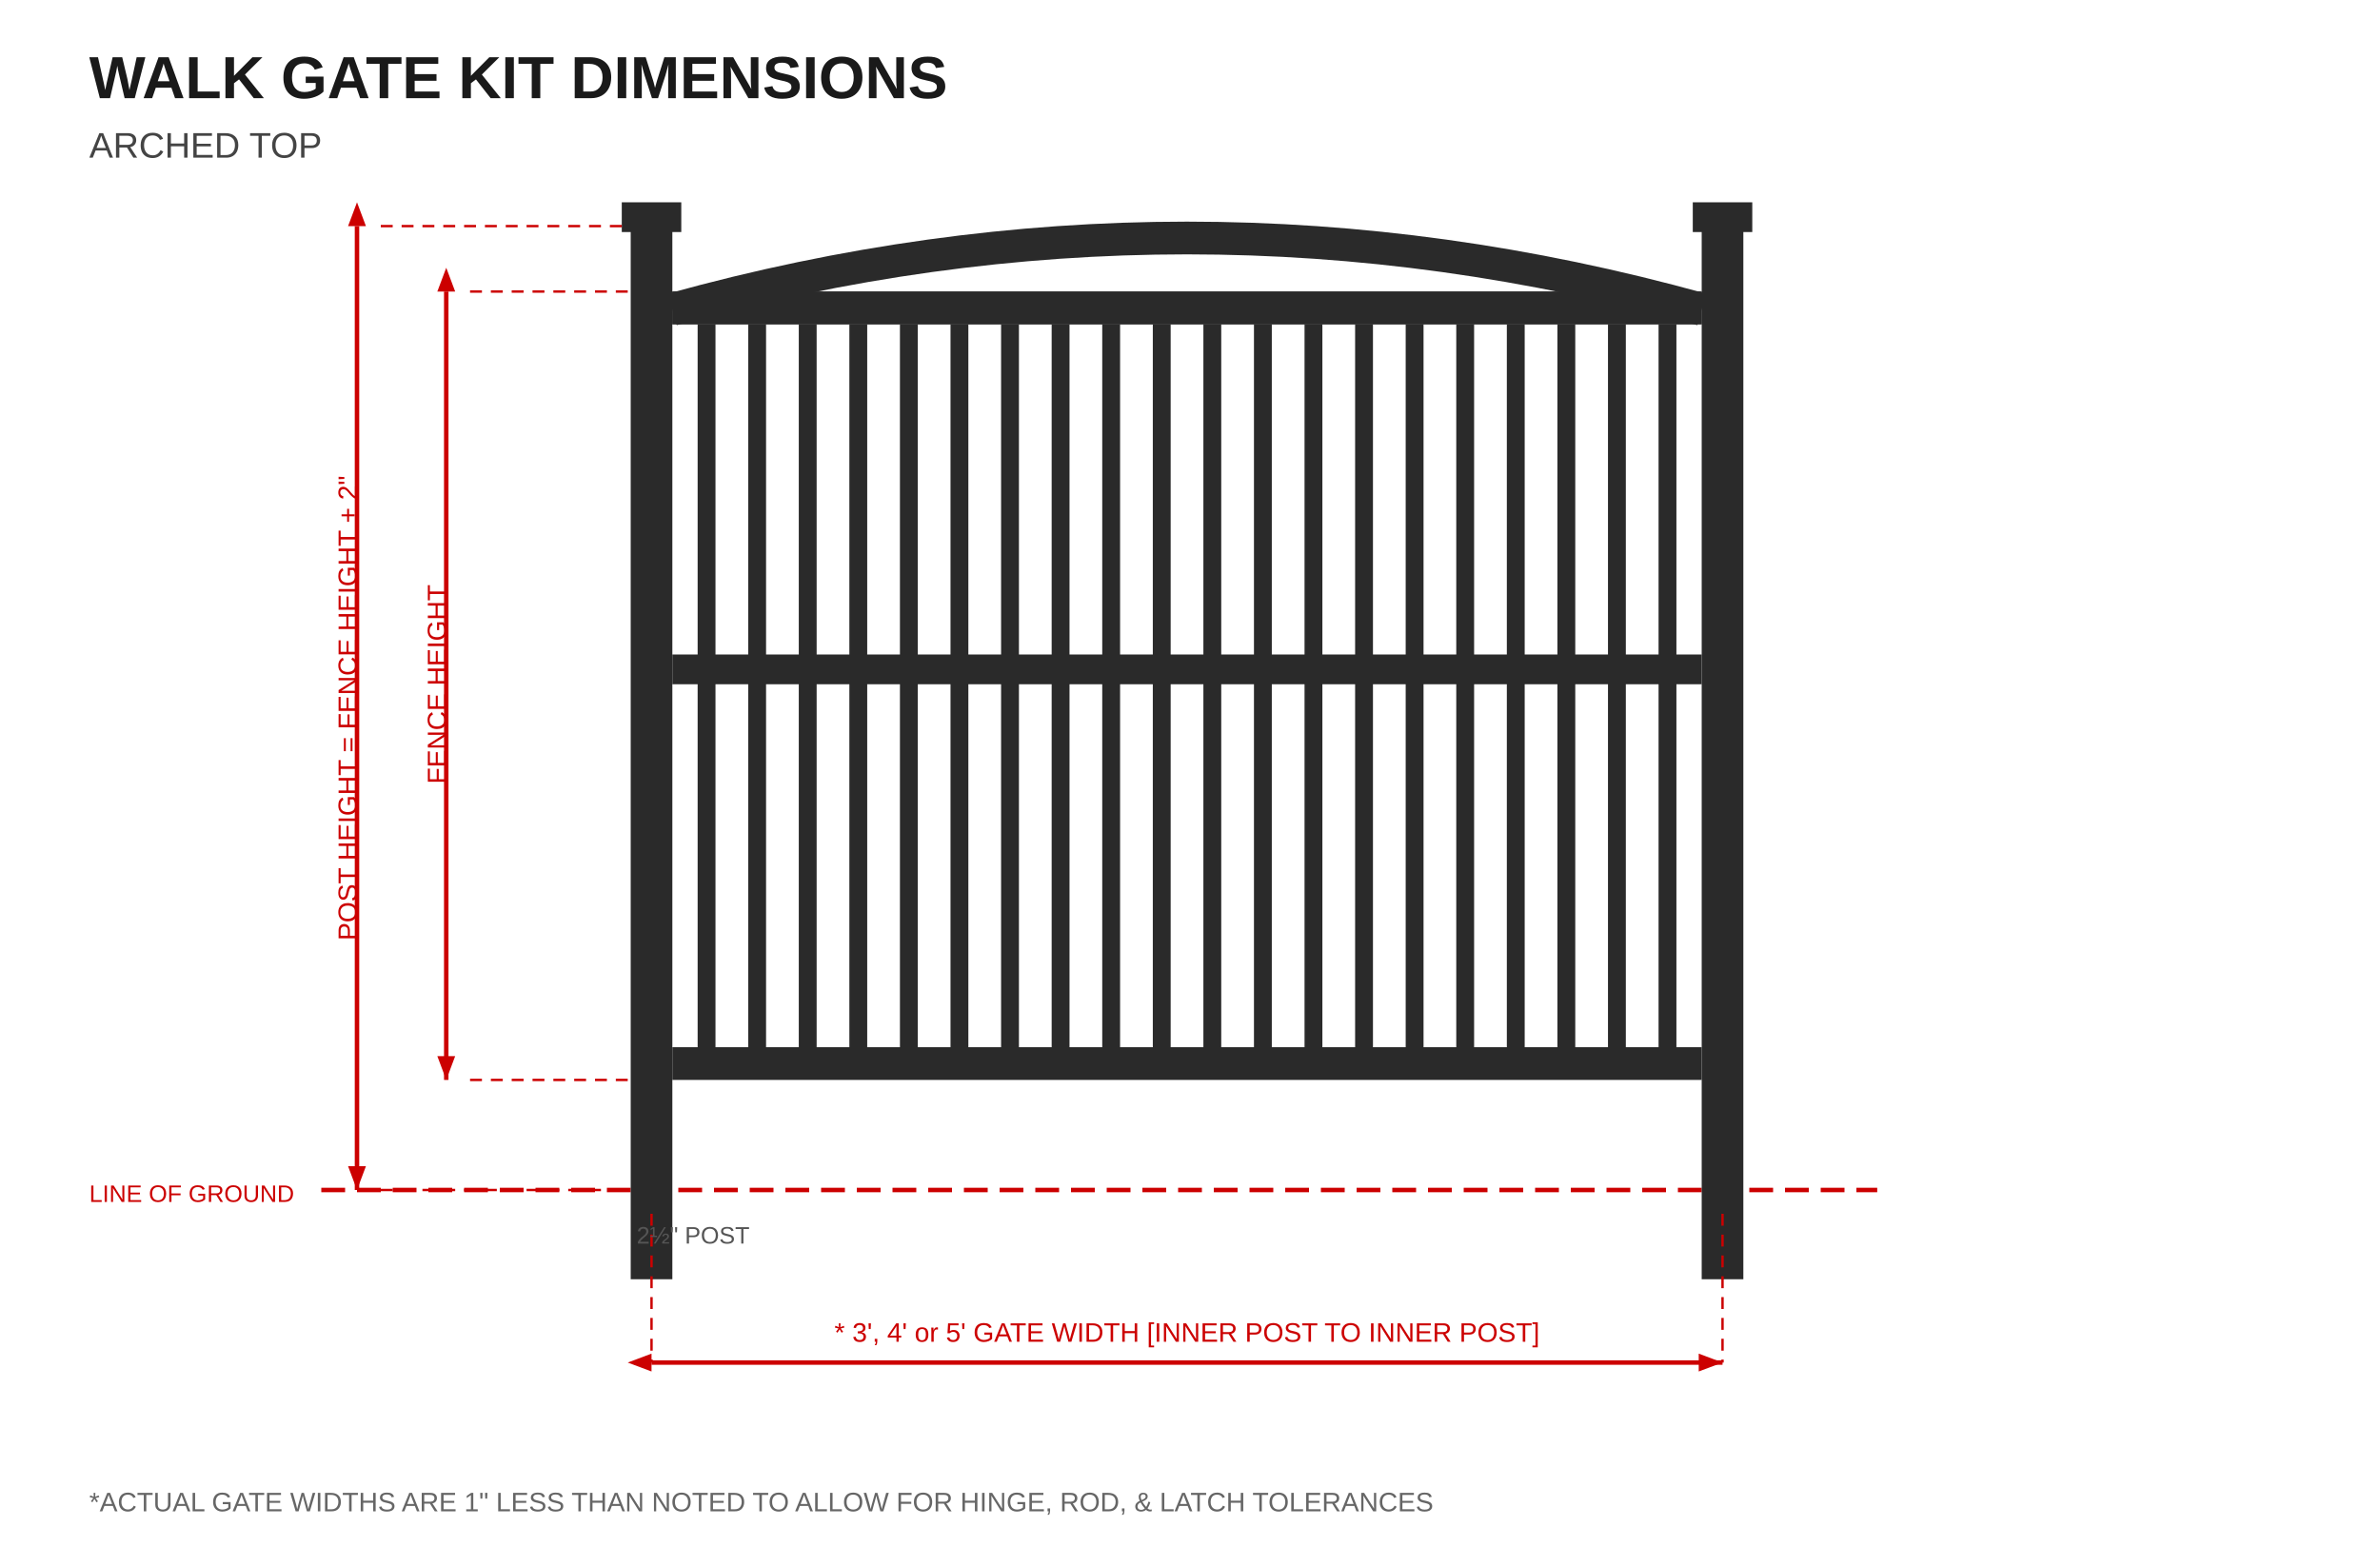
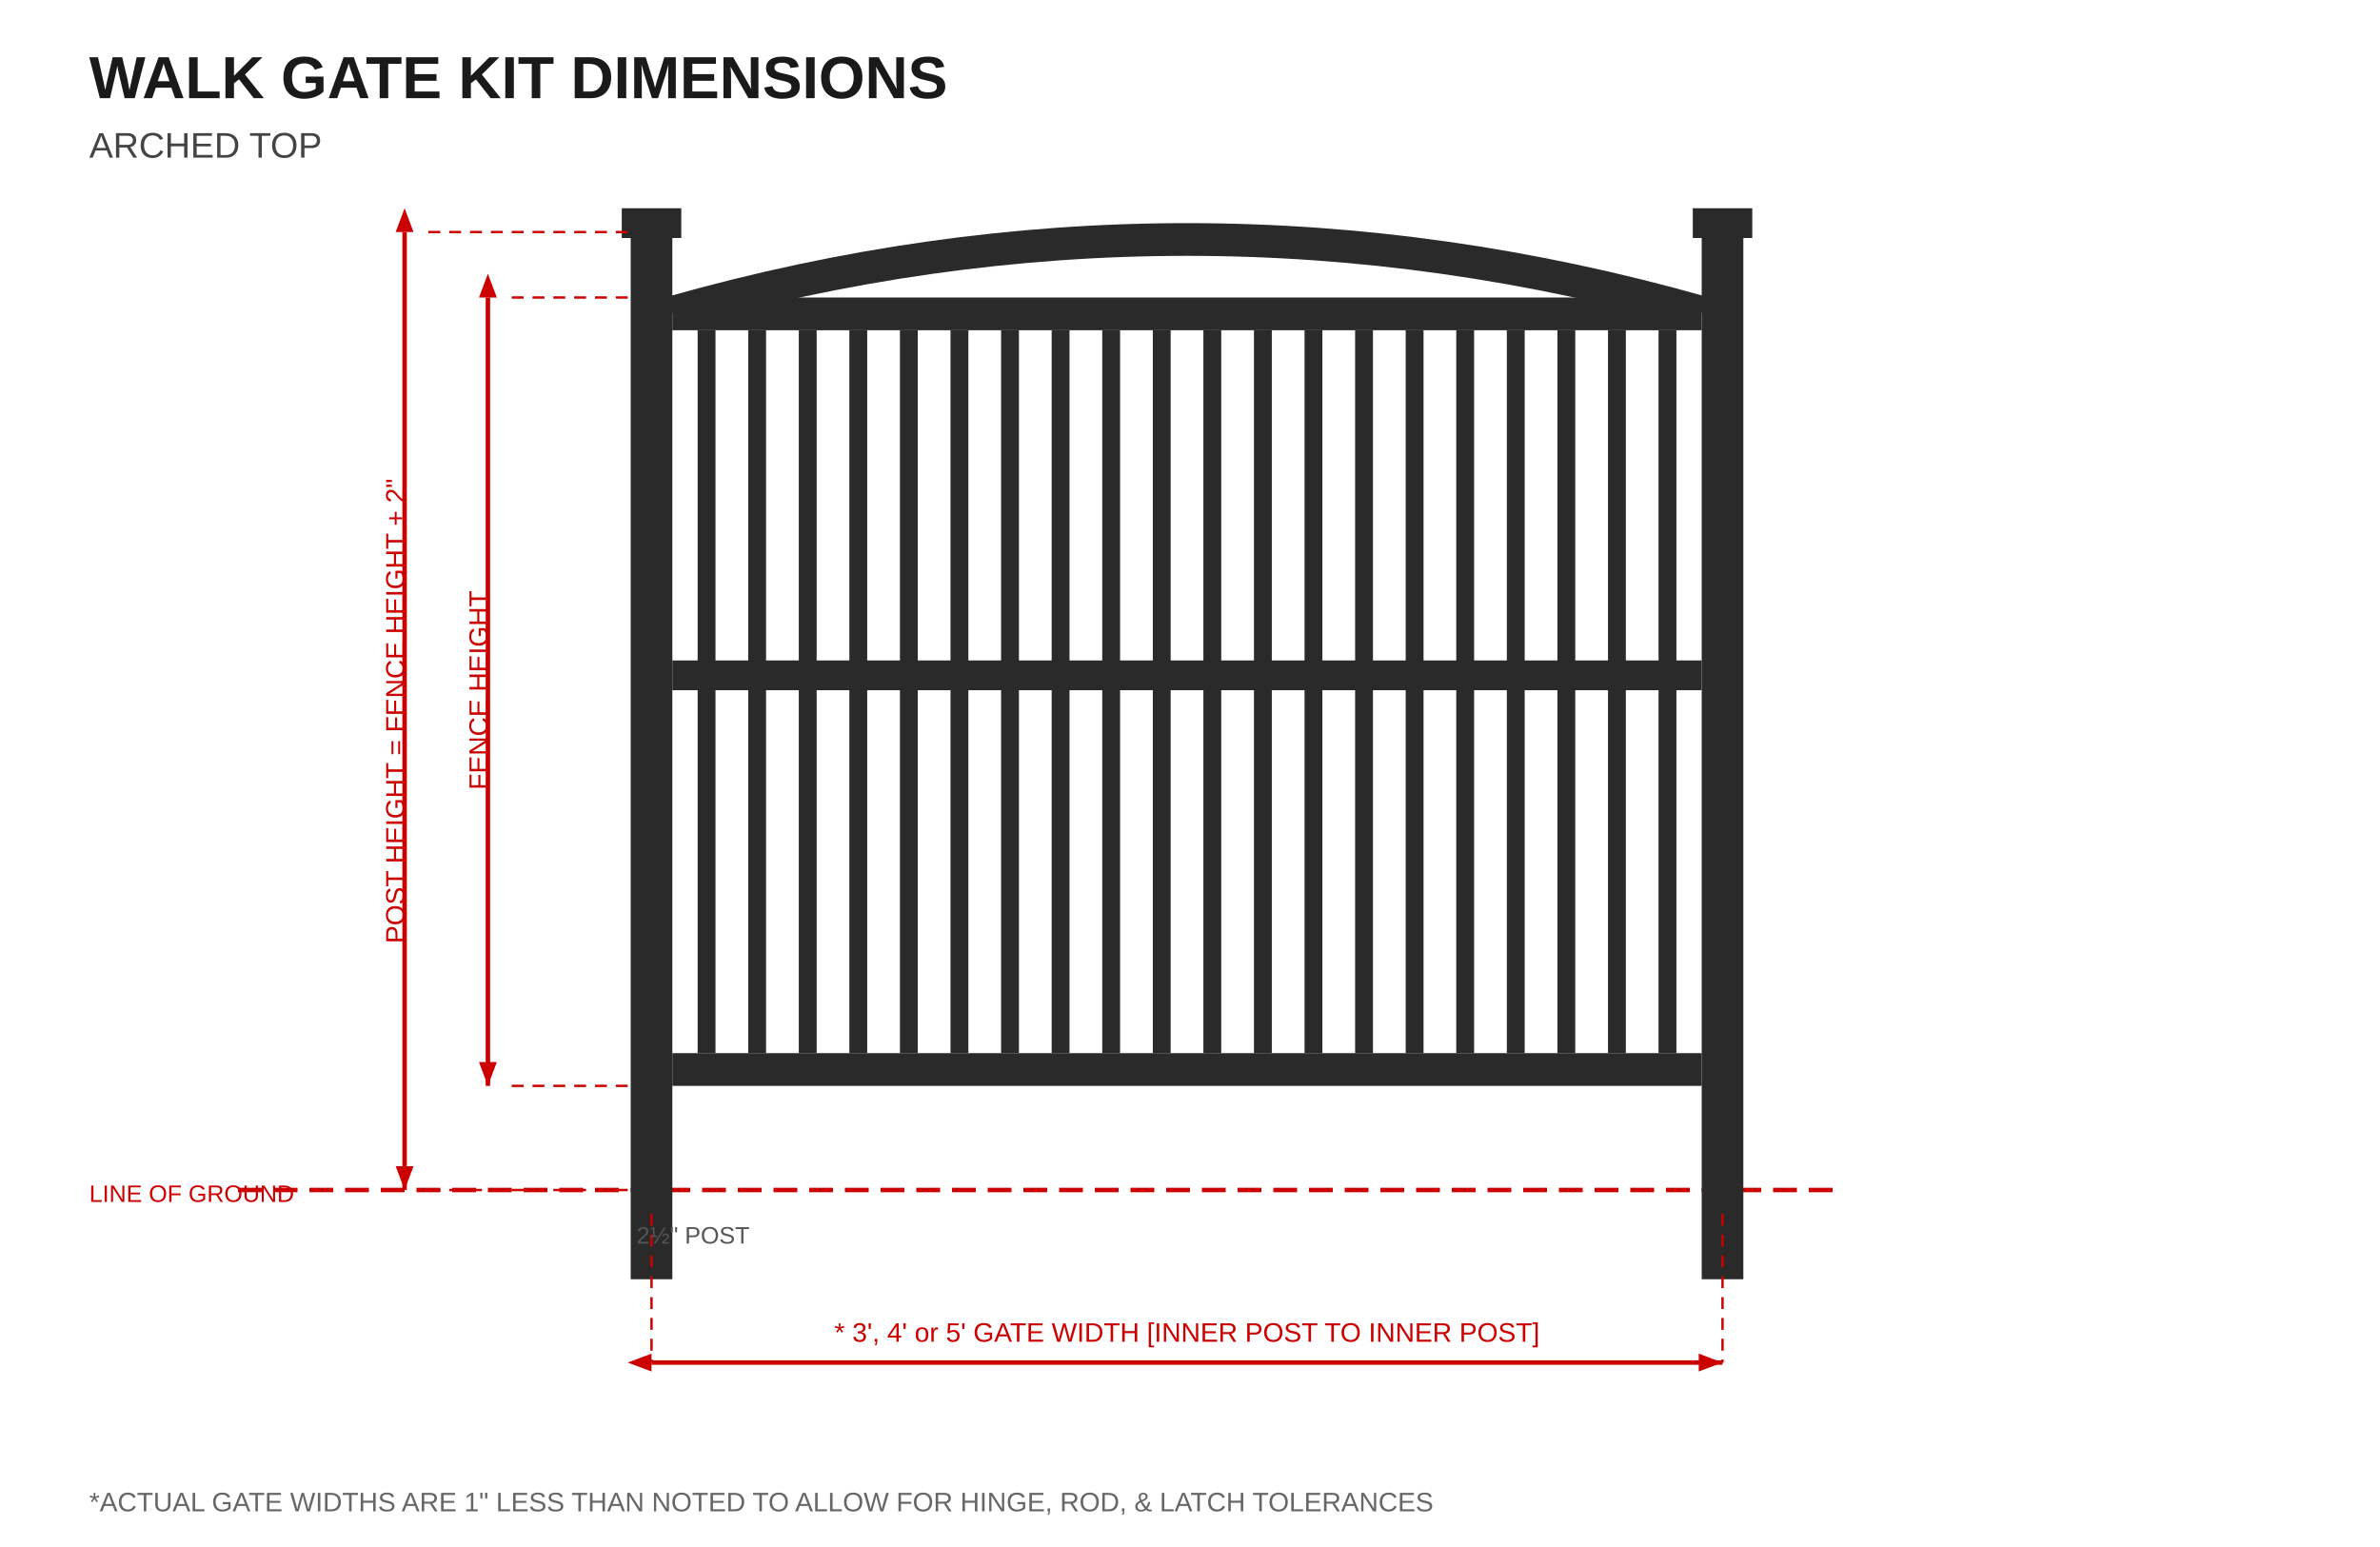
<svg xmlns="http://www.w3.org/2000/svg" width="800" height="520" viewBox="0 0 800 520">
  <rect width="800" height="520" fill="white" />
  <defs>
    <marker id="ah" markerWidth="8" markerHeight="6" refX="8" refY="3" orient="auto" markerUnits="userSpaceOnUse">
      <polygon points="0,0 8,3 0,6" fill="#cc0000" />
    </marker>
    <marker id="ahr" markerWidth="8" markerHeight="6" refX="0" refY="3" orient="auto-start-reverse" markerUnits="userSpaceOnUse">
      <polygon points="0,0 8,3 0,6" fill="#cc0000" />
    </marker>
  </defs>
  <text x="30" y="33" font-size="20" font-weight="bold" fill="#1a1a1a" font-family="Arial,sans-serif">WALK GATE KIT DIMENSIONS</text>
  <text x="30" y="53" font-size="12" fill="#444" font-family="Arial,sans-serif">ARCHED TOP</text>
-   <line x1="108" y1="400" x2="631" y2="400" stroke="#cc0000" stroke-width="1.5" stroke-dasharray="8,4" />
+   <line x1="80" y1="400" x2="616" y2="400" stroke="#cc0000" stroke-width="1.5" stroke-dasharray="8,4" />
  <text x="30" y="404" font-size="8" fill="#cc0000" font-family="Arial,sans-serif">LINE OF GROUND</text>
-   <rect x="212" y="76" width="14" height="354" fill="#2a2a2a" />
-   <rect x="209" y="68" width="20" height="10" fill="#2a2a2a" />
-   <rect x="572" y="76" width="14" height="354" fill="#2a2a2a" />
-   <rect x="569" y="68" width="20" height="10" fill="#2a2a2a" />
-   <rect x="226" y="98" width="346" height="11" fill="#2a2a2a" />
-   <rect x="226" y="220" width="346" height="10" fill="#2a2a2a" />
-   <rect x="226" y="352" width="346" height="11" fill="#2a2a2a" />
-   <rect x="234.5" y="109" width="6" height="243" fill="#2a2a2a" />
-   <rect x="251.5" y="109" width="6" height="243" fill="#2a2a2a" />
-   <rect x="268.5" y="109" width="6" height="243" fill="#2a2a2a" />
-   <rect x="285.5" y="109" width="6" height="243" fill="#2a2a2a" />
-   <rect x="302.5" y="109" width="6" height="243" fill="#2a2a2a" />
-   <rect x="319.5" y="109" width="6" height="243" fill="#2a2a2a" />
-   <rect x="336.5" y="109" width="6" height="243" fill="#2a2a2a" />
-   <rect x="353.5" y="109" width="6" height="243" fill="#2a2a2a" />
-   <rect x="370.5" y="109" width="6" height="243" fill="#2a2a2a" />
-   <rect x="387.5" y="109" width="6" height="243" fill="#2a2a2a" />
-   <rect x="404.5" y="109" width="6" height="243" fill="#2a2a2a" />
-   <rect x="421.5" y="109" width="6" height="243" fill="#2a2a2a" />
-   <rect x="438.5" y="109" width="6" height="243" fill="#2a2a2a" />
-   <rect x="455.5" y="109" width="6" height="243" fill="#2a2a2a" />
-   <rect x="472.5" y="109" width="6" height="243" fill="#2a2a2a" />
-   <rect x="489.5" y="109" width="6" height="243" fill="#2a2a2a" />
-   <rect x="506.5" y="109" width="6" height="243" fill="#2a2a2a" />
-   <rect x="523.5" y="109" width="6" height="243" fill="#2a2a2a" />
-   <rect x="540.5" y="109" width="6" height="243" fill="#2a2a2a" />
-   <rect x="557.5" y="109" width="6" height="243" fill="#2a2a2a" />
-   <rect x="226" y="98" width="346" height="11" fill="#2a2a2a" />
-   <path d="M226,104 Q399,56 572,104" stroke="#2a2a2a" stroke-width="11" fill="none" stroke-linecap="butt" />
-   <line x1="150" y1="98" x2="150" y2="363" stroke="#cc0000" stroke-width="1.5" marker-start="url(#ahr)" marker-end="url(#ah)" />
-   <text x="150" y="230" text-anchor="middle" font-size="9" fill="#cc0000" font-family="Arial,sans-serif" transform="rotate(-90 150 230)">FENCE HEIGHT</text>
-   <line x1="158" y1="98" x2="212" y2="98" stroke="#cc0000" stroke-width="0.8" stroke-dasharray="4,3" />
-   <line x1="158" y1="363" x2="212" y2="363" stroke="#cc0000" stroke-width="0.8" stroke-dasharray="4,3" />
-   <line x1="120" y1="76" x2="120" y2="400" stroke="#cc0000" stroke-width="1.5" marker-start="url(#ahr)" marker-end="url(#ah)" />
-   <text x="120" y="238" text-anchor="middle" font-size="9" fill="#cc0000" font-family="Arial,sans-serif" transform="rotate(-90 120 238)">POST HEIGHT = FENCE HEIGHT + 2"</text>
-   <line x1="128" y1="76" x2="212" y2="76" stroke="#cc0000" stroke-width="0.8" stroke-dasharray="4,3" />
-   <line x1="128" y1="400" x2="212" y2="400" stroke="#cc0000" stroke-width="0.8" stroke-dasharray="4,3" />
+   <rect x="212" y="78" width="14" height="352" fill="#2a2a2a" />
+   <rect x="209" y="70" width="20" height="10" fill="#2a2a2a" />
+   <rect x="572" y="78" width="14" height="352" fill="#2a2a2a" />
+   <rect x="569" y="70" width="20" height="10" fill="#2a2a2a" />
+   <rect x="226" y="100" width="346" height="11" fill="#2a2a2a" />
+   <rect x="226" y="222" width="346" height="10" fill="#2a2a2a" />
+   <rect x="226" y="354" width="346" height="11" fill="#2a2a2a" />
+   <rect x="234.5" y="111" width="6" height="243" fill="#2a2a2a" />
+   <rect x="251.5" y="111" width="6" height="243" fill="#2a2a2a" />
+   <rect x="268.5" y="111" width="6" height="243" fill="#2a2a2a" />
+   <rect x="285.5" y="111" width="6" height="243" fill="#2a2a2a" />
+   <rect x="302.5" y="111" width="6" height="243" fill="#2a2a2a" />
+   <rect x="319.5" y="111" width="6" height="243" fill="#2a2a2a" />
+   <rect x="336.5" y="111" width="6" height="243" fill="#2a2a2a" />
+   <rect x="353.5" y="111" width="6" height="243" fill="#2a2a2a" />
+   <rect x="370.5" y="111" width="6" height="243" fill="#2a2a2a" />
+   <rect x="387.5" y="111" width="6" height="243" fill="#2a2a2a" />
+   <rect x="404.5" y="111" width="6" height="243" fill="#2a2a2a" />
+   <rect x="421.5" y="111" width="6" height="243" fill="#2a2a2a" />
+   <rect x="438.5" y="111" width="6" height="243" fill="#2a2a2a" />
+   <rect x="455.5" y="111" width="6" height="243" fill="#2a2a2a" />
+   <rect x="472.5" y="111" width="6" height="243" fill="#2a2a2a" />
+   <rect x="489.5" y="111" width="6" height="243" fill="#2a2a2a" />
+   <rect x="506.5" y="111" width="6" height="243" fill="#2a2a2a" />
+   <rect x="523.5" y="111" width="6" height="243" fill="#2a2a2a" />
+   <rect x="540.5" y="111" width="6" height="243" fill="#2a2a2a" />
+   <rect x="557.5" y="111" width="6" height="243" fill="#2a2a2a" />
+   <path d="M226,105 Q399,56 572,105" stroke="#2a2a2a" stroke-width="11" fill="none" stroke-linecap="butt" />
+   <line x1="164" y1="100" x2="164" y2="365" stroke="#cc0000" stroke-width="1.5" marker-start="url(#ahr)" marker-end="url(#ah)" />
+   <text x="164" y="232" text-anchor="middle" font-size="9" fill="#cc0000" font-family="Arial,sans-serif" transform="rotate(-90 164 232)">FENCE HEIGHT</text>
+   <line x1="172" y1="100" x2="212" y2="100" stroke="#cc0000" stroke-width="0.8" stroke-dasharray="4,3" />
+   <line x1="172" y1="365" x2="212" y2="365" stroke="#cc0000" stroke-width="0.8" stroke-dasharray="4,3" />
+   <line x1="136" y1="78" x2="136" y2="400" stroke="#cc0000" stroke-width="1.5" marker-start="url(#ahr)" marker-end="url(#ah)" />
+   <text x="136" y="239" text-anchor="middle" font-size="9" fill="#cc0000" font-family="Arial,sans-serif" transform="rotate(-90 136 239)">POST HEIGHT = FENCE HEIGHT + 2"</text>
+   <line x1="144" y1="78" x2="212" y2="78" stroke="#cc0000" stroke-width="0.8" stroke-dasharray="4,3" />
+   <line x1="144" y1="400" x2="212" y2="400" stroke="#cc0000" stroke-width="0.8" stroke-dasharray="4,3" />
  <line x1="219" y1="458" x2="579" y2="458" stroke="#cc0000" stroke-width="1.5" marker-start="url(#ahr)" marker-end="url(#ah)" />
  <text x="399" y="451" text-anchor="middle" font-size="9" fill="#cc0000" font-family="Arial,sans-serif">* 3', 4' or 5' GATE WIDTH  [INNER POST TO INNER POST]</text>
  <line x1="219" y1="408" x2="219" y2="458" stroke="#cc0000" stroke-width="0.8" stroke-dasharray="4,3" />
  <line x1="579" y1="408" x2="579" y2="458" stroke="#cc0000" stroke-width="0.8" stroke-dasharray="4,3" />
  <text x="214" y="418" font-size="8" fill="#555" font-family="Arial,sans-serif">2½" POST</text>
  <text x="30" y="508" font-size="9" fill="#666" font-family="Arial,sans-serif">*ACTUAL GATE WIDTHS ARE 1" LESS THAN NOTED TO ALLOW FOR HINGE, ROD, &amp; LATCH TOLERANCES</text>
</svg>
